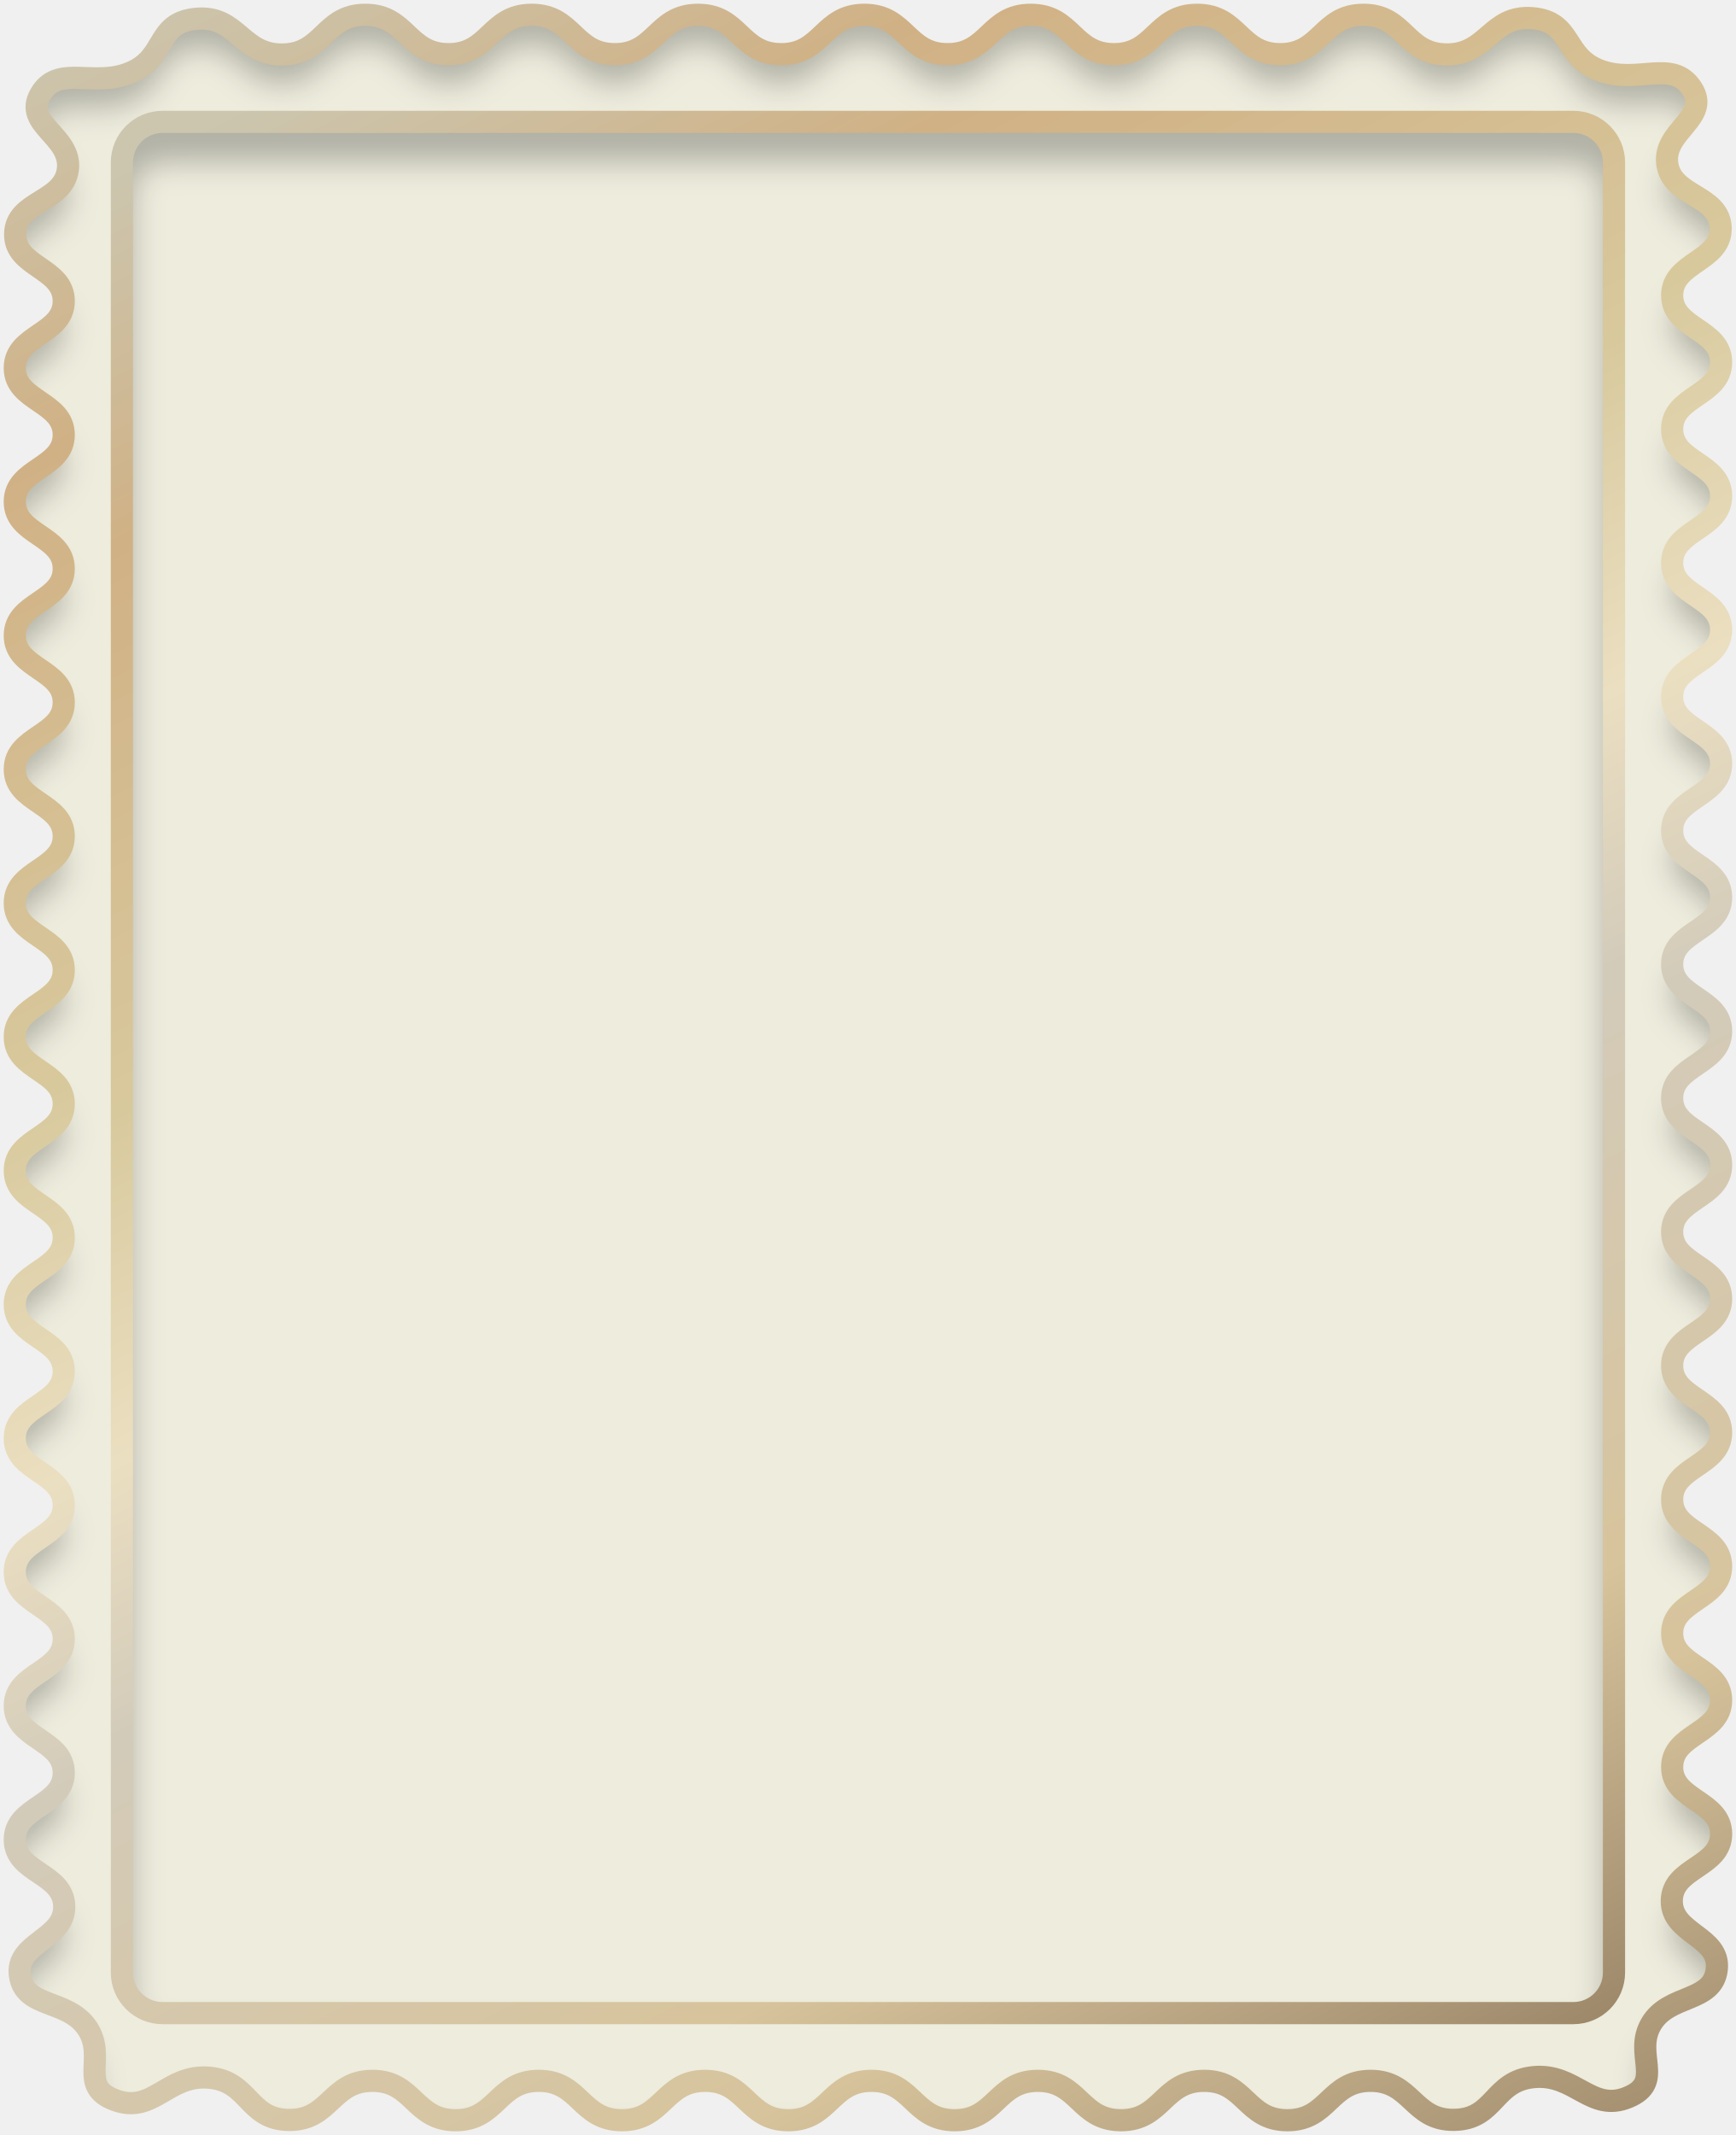
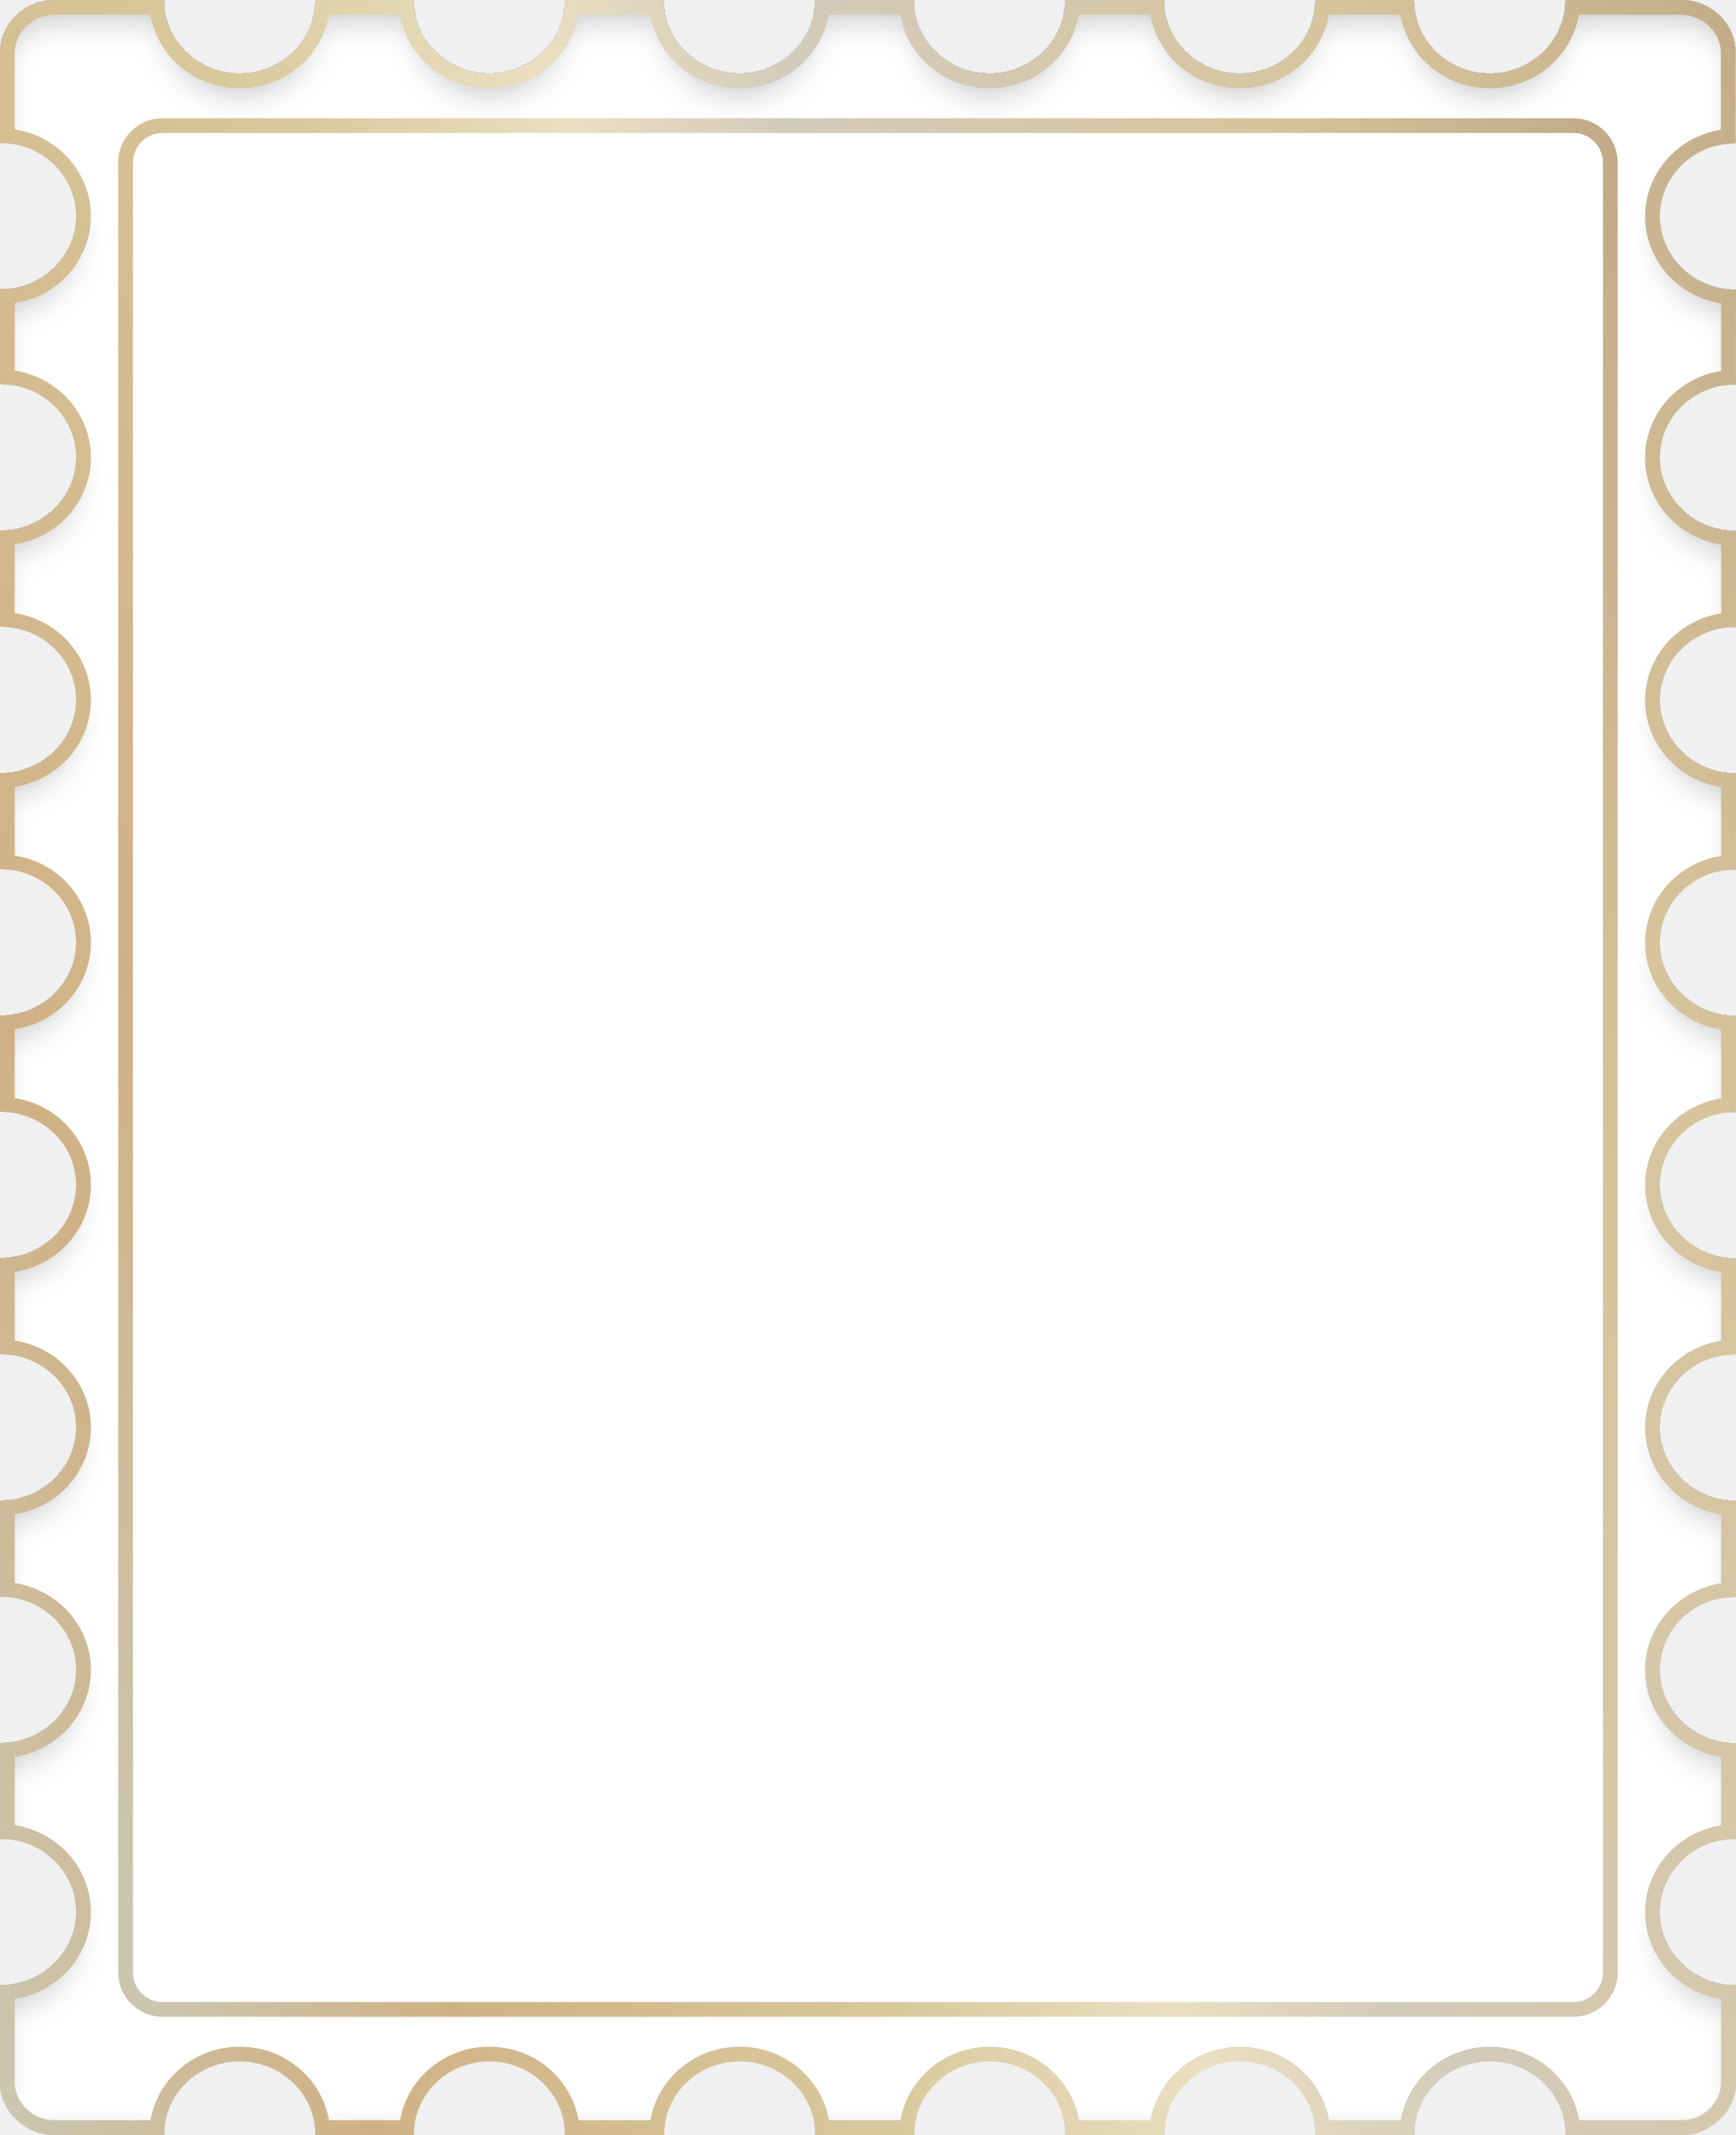
<svg xmlns="http://www.w3.org/2000/svg" width="235" height="289" viewBox="0 0 235 289" fill="none">
-   <g filter="url(#filter0_i_3924_2617)">
-     <path fill-rule="evenodd" clip-rule="evenodd" d="M8.628 40.752C8.628 36.224 1.968 36.185 2.05 31.658C2.132 27.131 8.632 27.423 9.188 22.918C9.745 18.412 3.087 16.854 5.476 12.754C7.865 8.655 12.644 11.913 17.646 9.836C22.649 7.758 20.999 3.037 26.595 2.54C32.192 2.044 32.627 7.456 38.256 7.379C43.885 7.302 43.829 2 49.459 2C55.089 2 55.09 7.33 60.72 7.33C66.35 7.33 66.35 2 71.98 2C77.61 2 77.61 7.33 83.24 7.33C88.87 7.33 88.87 2 94.5 2C100.13 2 100.13 7.33 105.761 7.33C111.391 7.33 111.391 2 117.021 2C122.651 2 122.651 7.33 128.281 7.33C133.911 7.33 133.911 2 139.541 2C145.171 2 145.171 7.33 150.802 7.33C156.432 7.33 156.432 2 162.062 2C167.692 2 167.692 7.33 173.322 7.33C178.952 7.33 178.952 2 184.582 2C190.212 2 190.167 7.304 195.796 7.367C201.426 7.43 201.801 2.024 207.405 2.457C213.009 2.891 211.515 7.684 216.641 9.558C221.766 11.431 226.374 7.947 229.02 11.944C231.666 15.94 225.078 17.691 225.715 22.19C226.353 26.688 232.834 26.352 232.935 30.879C233.035 35.405 226.371 35.454 226.372 39.981C226.372 44.509 233 44.509 233 49.036C233 53.564 226.372 53.564 226.372 58.091C226.372 62.619 233 62.619 233 67.146C233 71.674 226.372 71.674 226.372 76.201C226.372 80.729 233 80.729 233 85.257C233 89.784 226.372 89.784 226.372 94.312C226.372 98.839 233 98.839 233 103.367C233 107.894 226.372 107.894 226.372 112.422C226.372 116.949 233 116.949 233 121.477C233 126.004 226.372 126.004 226.372 130.532C226.372 135.06 233 135.06 233 139.587C233 144.115 226.372 144.115 226.372 148.642C226.372 153.17 233 153.17 233 157.697C233 162.225 226.372 162.225 226.372 166.752C226.372 171.28 233 171.28 233 175.808C233 180.335 226.372 180.335 226.372 184.863C226.372 189.39 233 189.39 233 193.918C233 198.445 226.372 198.445 226.372 202.973C226.372 207.5 233 207.5 233 212.028C233 216.555 226.372 216.555 226.372 221.083C226.372 225.611 233 225.611 233 230.138C233 234.666 226.372 234.666 226.372 239.193C226.372 243.721 233 243.721 233 248.248C233 252.776 226.405 252.737 226.323 257.264C226.24 261.791 232.964 262.104 232.408 266.609C231.851 271.115 225.911 269.884 223.522 273.984C221.133 278.083 225.398 281.823 220.395 283.9C215.393 285.978 213.274 280.665 207.678 281.161C202.082 281.658 202.486 286.873 196.857 286.951C191.228 287.028 191.17 281.669 185.54 281.67C179.91 281.67 179.91 287 174.28 287C168.65 287 168.65 281.67 163.02 281.67C157.39 281.67 157.39 287 151.76 287C146.13 287 146.13 281.67 140.5 281.67C134.869 281.67 134.869 287 129.239 287C123.609 287 123.609 281.67 117.979 281.67C112.349 281.67 112.349 287 106.719 287C101.089 287 101.089 281.67 95.459 281.67C89.829 281.67 89.829 287 84.198 287C78.568 287 78.568 281.67 72.938 281.67C67.308 281.67 67.308 287 61.678 287C56.048 287 56.048 281.67 50.418 281.67C44.788 281.67 44.741 287.026 39.112 286.963C33.482 286.9 33.833 281.67 28.229 281.237C22.625 280.803 20.742 286.168 15.616 284.295C10.491 282.421 14.476 278.548 11.831 274.552C9.185 270.555 3.336 271.912 2.699 267.414C2.061 262.915 8.793 262.553 8.693 258.026C8.592 253.499 2 253.547 2 249.019C2 244.492 8.628 244.491 8.628 239.964C8.628 235.436 2 235.436 2 230.909C2 226.381 8.628 226.381 8.628 221.854C8.628 217.326 2 217.326 2 212.799C2 208.271 8.628 208.271 8.628 203.743C8.628 199.216 2 199.216 2 194.688C2 190.161 8.628 190.161 8.628 185.633C8.628 181.106 2 181.106 2 176.578C2 172.051 8.628 172.051 8.628 167.523C8.628 162.995 2 162.995 2 158.468C2 153.94 8.628 153.94 8.628 149.413C8.628 144.885 2 144.885 2 140.358C2 135.83 8.628 135.83 8.628 131.303C8.628 126.775 2 126.775 2 122.247C2 117.72 8.628 117.72 8.628 113.192C8.628 108.665 2 108.665 2 104.137C2 99.61 8.628 99.61 8.628 95.082C8.628 90.555 2 90.555 2 86.027C2 81.499 8.628 81.499 8.628 76.972C8.628 72.444 2 72.444 2 67.917C2 63.389 8.628 63.389 8.628 58.862C8.628 54.334 2 54.334 2 49.807C2 45.279 8.628 45.279 8.628 40.752Z" fill="#EDECDD" />
+   <mask id="path-1-inside-1_5624_11607" fill="white">
+     <path d="M234.949 19.405H234.962V7.184C234.962 3.227 231.62 0 227.5 0H211.911V0.05C211.911 5.52 207.319 9.957 201.669 9.957C196.019 9.957 191.427 5.508 191.427 0.05V0H178.053V0.05C178.053 5.52 173.461 9.957 167.811 9.957C162.161 9.957 157.569 5.508 157.569 0.05V0H144.195V0.05C144.195 5.52 139.603 9.957 133.953 9.957C128.303 9.957 123.711 5.508 123.711 0.05V0H110.337V0.05C110.337 5.52 105.745 9.957 100.095 9.957C94.445 9.957 89.853 5.508 89.853 0.05V0H76.478V0.05C76.478 5.52 71.887 9.957 66.237 9.957C60.586 9.957 55.995 5.508 55.995 0.05V0H42.684V0.05C42.684 5.52 38.093 9.957 32.442 9.957C26.792 9.957 22.201 5.508 22.201 0.05V0H7.461C3.342 0 0 3.227 0 7.184L0 19.367H0.064C5.714 19.367 10.306 23.816 10.306 29.274C10.306 34.731 5.714 39.18 0.064 39.18H0L0 52.016H0.064C5.714 52.016 10.306 56.465 10.306 61.922C10.306 67.38 5.714 71.829 0.064 71.829H0L0 84.841H0.064C5.714 84.841 10.306 89.277 10.306 94.747C10.306 100.217 5.714 104.653 0.064 104.653H0L0 117.665H0.064C5.714 117.665 10.306 122.101 10.306 127.571C10.306 133.041 5.714 137.478 0.064 137.478H0L0 150.489H0.064C5.714 150.489 10.306 154.926 10.306 160.396C10.306 165.866 5.714 170.302 0.064 170.302H0L0 183.314H0.064C5.714 183.314 10.306 187.763 10.306 193.22C10.306 198.69 5.714 203.126 0.064 203.126H0L0 216.138H0.064C5.714 216.138 10.306 220.587 10.306 226.044C10.306 231.514 5.714 235.951 0.064 235.951H0L0 248.912H0.064C5.714 248.912 10.306 253.361 10.306 258.818C10.306 264.288 5.714 268.725 0.064 268.725H0L0 281.816C0 285.773 3.342 289 7.461 289H22.213V288.95C22.213 283.48 26.805 279.043 32.455 279.043C38.105 279.043 42.697 283.492 42.697 288.95V289H56.008V288.95C56.008 283.48 60.599 279.043 66.249 279.043C71.9 279.043 76.491 283.492 76.491 288.95V289H89.891V288.95C89.891 283.48 94.483 279.043 100.133 279.043C105.783 279.043 110.375 283.492 110.375 288.95V289H123.749V288.95C123.749 283.48 128.341 279.043 133.991 279.043C139.641 279.043 144.233 283.492 144.233 288.95V289H157.607V288.95C157.607 283.48 162.199 279.043 167.849 279.043C173.499 279.043 178.091 283.492 178.091 288.95V289H191.465V288.95C191.465 283.48 196.057 279.043 201.707 279.043C207.357 279.043 211.949 283.492 211.949 288.95V289H227.539C231.658 289 235 285.773 235 281.816V268.75H234.949C229.299 268.75 224.707 264.301 224.707 258.844C224.707 253.374 229.299 248.937 234.949 248.937H235V235.976H234.949C229.299 235.976 224.707 231.527 224.707 226.07C224.707 220.6 229.299 216.163 234.949 216.163H235V203.152H234.949C229.299 203.152 224.707 198.703 224.707 193.245C224.707 187.775 229.299 183.339 234.949 183.339H235V170.34H234.949C229.299 170.34 224.707 165.891 224.707 160.433C224.707 154.976 229.299 150.527 234.949 150.527H235V137.516H234.949C229.299 137.516 224.707 133.066 224.707 127.609C224.707 122.152 229.299 117.703 234.949 117.703H235V104.691H234.949C229.299 104.691 224.707 100.242 224.707 94.785C224.707 89.327 229.299 84.878 234.949 84.878H235V71.867H234.949C229.299 71.867 224.707 67.43 224.707 61.96C224.707 56.49 229.299 52.054 234.949 52.054H235V39.218H234.949C229.299 39.218 224.707 34.782 224.707 29.312C224.707 23.842 229.299 19.405 234.949 19.405Z" />
+   </mask>
+   <g filter="url(#filter0_i_5624_11607)">
+     <path d="M234.949 19.405H234.962V7.184C234.962 3.227 231.62 0 227.5 0H211.911V0.05C211.911 5.52 207.319 9.957 201.669 9.957C196.019 9.957 191.427 5.508 191.427 0.05V0H178.053V0.05C178.053 5.52 173.461 9.957 167.811 9.957C162.161 9.957 157.569 5.508 157.569 0.05V0H144.195V0.05C144.195 5.52 139.603 9.957 133.953 9.957C128.303 9.957 123.711 5.508 123.711 0.05V0H110.337V0.05C110.337 5.52 105.745 9.957 100.095 9.957C94.445 9.957 89.853 5.508 89.853 0.05V0H76.478V0.05C76.478 5.52 71.887 9.957 66.237 9.957C60.586 9.957 55.995 5.508 55.995 0.05V0H42.684V0.05C42.684 5.52 38.093 9.957 32.442 9.957C26.792 9.957 22.201 5.508 22.201 0.05V0H7.461C3.342 0 0 3.227 0 7.184L0 19.367H0.064C5.714 19.367 10.306 23.816 10.306 29.274C10.306 34.731 5.714 39.18 0.064 39.18H0L0 52.016H0.064C5.714 52.016 10.306 56.465 10.306 61.922C10.306 67.38 5.714 71.829 0.064 71.829H0L0 84.841H0.064C5.714 84.841 10.306 89.277 10.306 94.747C10.306 100.217 5.714 104.653 0.064 104.653H0L0 117.665H0.064C5.714 117.665 10.306 122.101 10.306 127.571C10.306 133.041 5.714 137.478 0.064 137.478H0L0 150.489H0.064C5.714 150.489 10.306 154.926 10.306 160.396C10.306 165.866 5.714 170.302 0.064 170.302H0L0 183.314H0.064C5.714 183.314 10.306 187.763 10.306 193.22C10.306 198.69 5.714 203.126 0.064 203.126H0L0 216.138H0.064C5.714 216.138 10.306 220.587 10.306 226.044C10.306 231.514 5.714 235.951 0.064 235.951H0L0 248.912H0.064C5.714 248.912 10.306 253.361 10.306 258.818C10.306 264.288 5.714 268.725 0.064 268.725H0L0 281.816C0 285.773 3.342 289 7.461 289H22.213V288.95C22.213 283.48 26.805 279.043 32.455 279.043C38.105 279.043 42.697 283.492 42.697 288.95V289H56.008V288.95C56.008 283.48 60.599 279.043 66.249 279.043C71.9 279.043 76.491 283.492 76.491 288.95V289H89.891V288.95C89.891 283.48 94.483 279.043 100.133 279.043C105.783 279.043 110.375 283.492 110.375 288.95V289H123.749V288.95C123.749 283.48 128.341 279.043 133.991 279.043C139.641 279.043 144.233 283.492 144.233 288.95V289H157.607V288.95C157.607 283.48 162.199 279.043 167.849 279.043C173.499 279.043 178.091 283.492 178.091 288.95V289H191.465V288.95C191.465 283.48 196.057 279.043 201.707 279.043C207.357 279.043 211.949 283.492 211.949 288.95V289H227.539C231.658 289 235 285.773 235 281.816V268.75H234.949C229.299 268.75 224.707 264.301 224.707 258.844C224.707 253.374 229.299 248.937 234.949 248.937H235V235.976H234.949C229.299 235.976 224.707 231.527 224.707 226.07C224.707 220.6 229.299 216.163 234.949 216.163H235V203.152H234.949C229.299 203.152 224.707 198.703 224.707 193.245C224.707 187.775 229.299 183.339 234.949 183.339H235V170.34H234.949C229.299 170.34 224.707 165.891 224.707 160.433C224.707 154.976 229.299 150.527 234.949 150.527H235V137.516H234.949C229.299 137.516 224.707 133.066 224.707 127.609C224.707 122.152 229.299 117.703 234.949 117.703H235V104.691H234.949C229.299 104.691 224.707 100.242 224.707 94.785C224.707 89.327 229.299 84.878 234.949 84.878H235V71.867H234.949C229.299 71.867 224.707 67.43 224.707 61.96C224.707 56.49 229.299 52.054 234.949 52.054H235V39.218H234.949C229.299 39.218 224.707 34.782 224.707 29.312C224.707 23.842 229.299 19.405 234.949 19.405Z" fill="white" />
  </g>
-   <path fill-rule="evenodd" clip-rule="evenodd" d="M8.628 40.752C8.628 36.224 1.968 36.185 2.05 31.658C2.132 27.131 8.632 27.423 9.188 22.918C9.745 18.412 3.087 16.854 5.476 12.754C7.865 8.655 12.644 11.913 17.646 9.836C22.649 7.758 20.999 3.037 26.595 2.54C32.192 2.044 32.627 7.456 38.256 7.379C43.885 7.302 43.829 2 49.459 2C55.089 2 55.09 7.33 60.72 7.33C66.35 7.33 66.35 2 71.98 2C77.61 2 77.61 7.33 83.24 7.33C88.87 7.33 88.87 2 94.5 2C100.13 2 100.13 7.33 105.761 7.33C111.391 7.33 111.391 2 117.021 2C122.651 2 122.651 7.33 128.281 7.33C133.911 7.33 133.911 2 139.541 2C145.171 2 145.171 7.33 150.802 7.33C156.432 7.33 156.432 2 162.062 2C167.692 2 167.692 7.33 173.322 7.33C178.952 7.33 178.952 2 184.582 2C190.212 2 190.167 7.304 195.796 7.367C201.426 7.43 201.801 2.024 207.405 2.457C213.009 2.891 211.515 7.684 216.641 9.558C221.766 11.431 226.374 7.947 229.02 11.944C231.666 15.94 225.078 17.691 225.715 22.19C226.353 26.688 232.834 26.352 232.935 30.879C233.035 35.405 226.371 35.454 226.372 39.981C226.372 44.509 233 44.509 233 49.036C233 53.564 226.372 53.564 226.372 58.091C226.372 62.619 233 62.619 233 67.146C233 71.674 226.372 71.674 226.372 76.201C226.372 80.729 233 80.729 233 85.257C233 89.784 226.372 89.784 226.372 94.312C226.372 98.839 233 98.839 233 103.367C233 107.894 226.372 107.894 226.372 112.422C226.372 116.949 233 116.949 233 121.477C233 126.004 226.372 126.004 226.372 130.532C226.372 135.06 233 135.06 233 139.587C233 144.115 226.372 144.115 226.372 148.642C226.372 153.17 233 153.17 233 157.697C233 162.225 226.372 162.225 226.372 166.752C226.372 171.28 233 171.28 233 175.808C233 180.335 226.372 180.335 226.372 184.863C226.372 189.39 233 189.39 233 193.918C233 198.445 226.372 198.445 226.372 202.973C226.372 207.5 233 207.5 233 212.028C233 216.555 226.372 216.555 226.372 221.083C226.372 225.611 233 225.611 233 230.138C233 234.666 226.372 234.666 226.372 239.193C226.372 243.721 233 243.721 233 248.248C233 252.776 226.405 252.737 226.323 257.264C226.24 261.791 232.964 262.104 232.408 266.609C231.851 271.115 225.911 269.884 223.522 273.984C221.133 278.083 225.398 281.823 220.395 283.9C215.393 285.978 213.274 280.665 207.678 281.161C202.082 281.658 202.486 286.873 196.857 286.951C191.228 287.028 191.17 281.669 185.54 281.67C179.91 281.67 179.91 287 174.28 287C168.65 287 168.65 281.67 163.02 281.67C157.39 281.67 157.39 287 151.76 287C146.13 287 146.13 281.67 140.5 281.67C134.869 281.67 134.869 287 129.239 287C123.609 287 123.609 281.67 117.979 281.67C112.349 281.67 112.349 287 106.719 287C101.089 287 101.089 281.67 95.459 281.67C89.829 281.67 89.829 287 84.198 287C78.568 287 78.568 281.67 72.938 281.67C67.308 281.67 67.308 287 61.678 287C56.048 287 56.048 281.67 50.418 281.67C44.788 281.67 44.741 287.026 39.112 286.963C33.482 286.9 33.833 281.67 28.229 281.237C22.625 280.803 20.742 286.168 15.616 284.295C10.491 282.421 14.476 278.548 11.831 274.552C9.185 270.555 3.336 271.912 2.699 267.414C2.061 262.915 8.793 262.553 8.693 258.026C8.592 253.499 2 253.547 2 249.019C2 244.492 8.628 244.491 8.628 239.964C8.628 235.436 2 235.436 2 230.909C2 226.381 8.628 226.381 8.628 221.854C8.628 217.326 2 217.326 2 212.799C2 208.271 8.628 208.271 8.628 203.743C8.628 199.216 2 199.216 2 194.688C2 190.161 8.628 190.161 8.628 185.633C8.628 181.106 2 181.106 2 176.578C2 172.051 8.628 172.051 8.628 167.523C8.628 162.995 2 162.995 2 158.468C2 153.94 8.628 153.94 8.628 149.413C8.628 144.885 2 144.885 2 140.358C2 135.83 8.628 135.83 8.628 131.303C8.628 126.775 2 126.775 2 122.247C2 117.72 8.628 117.72 8.628 113.192C8.628 108.665 2 108.665 2 104.137C2 99.61 8.628 99.61 8.628 95.082C8.628 90.555 2 90.555 2 86.027C2 81.499 8.628 81.499 8.628 76.972C8.628 72.444 2 72.444 2 67.917C2 63.389 8.628 63.389 8.628 58.862C8.628 54.334 2 54.334 2 49.807C2 45.279 8.628 45.279 8.628 40.752Z" stroke="url(#paint0_linear_3924_2617)" stroke-width="3" />
-   <g filter="url(#filter1_i_3924_2617)">
-     <rect x="18" y="18" width="199" height="253" rx="4" fill="#EDECDD" />
-   </g>
-   <rect x="16.5" y="16.5" width="202" height="256" rx="5.5" stroke="url(#paint1_linear_3924_2617)" stroke-width="3" />
+   <path d="M234.949 19.405H234.962V7.184C234.962 3.227 231.62 0 227.5 0H211.911V0.05C211.911 5.52 207.319 9.957 201.669 9.957C196.019 9.957 191.427 5.508 191.427 0.05V0H178.053V0.05C178.053 5.52 173.461 9.957 167.811 9.957C162.161 9.957 157.569 5.508 157.569 0.05V0H144.195V0.05C144.195 5.52 139.603 9.957 133.953 9.957C128.303 9.957 123.711 5.508 123.711 0.05V0H110.337V0.05C110.337 5.52 105.745 9.957 100.095 9.957C94.445 9.957 89.853 5.508 89.853 0.05V0H76.478V0.05C76.478 5.52 71.887 9.957 66.237 9.957C60.586 9.957 55.995 5.508 55.995 0.05V0H42.684V0.05C42.684 5.52 38.093 9.957 32.442 9.957C26.792 9.957 22.201 5.508 22.201 0.05V0H7.461C3.342 0 0 3.227 0 7.184L0 19.367H0.064C5.714 19.367 10.306 23.816 10.306 29.274C10.306 34.731 5.714 39.18 0.064 39.18H0L0 52.016H0.064C5.714 52.016 10.306 56.465 10.306 61.922C10.306 67.38 5.714 71.829 0.064 71.829H0L0 84.841H0.064C5.714 84.841 10.306 89.277 10.306 94.747C10.306 100.217 5.714 104.653 0.064 104.653H0L0 117.665H0.064C5.714 117.665 10.306 122.101 10.306 127.571C10.306 133.041 5.714 137.478 0.064 137.478H0L0 150.489H0.064C5.714 150.489 10.306 154.926 10.306 160.396C10.306 165.866 5.714 170.302 0.064 170.302H0L0 183.314H0.064C5.714 183.314 10.306 187.763 10.306 193.22C10.306 198.69 5.714 203.126 0.064 203.126H0L0 216.138H0.064C5.714 216.138 10.306 220.587 10.306 226.044C10.306 231.514 5.714 235.951 0.064 235.951H0L0 248.912H0.064C5.714 248.912 10.306 253.361 10.306 258.818C10.306 264.288 5.714 268.725 0.064 268.725H0L0 281.816C0 285.773 3.342 289 7.461 289H22.213V288.95C22.213 283.48 26.805 279.043 32.455 279.043C38.105 279.043 42.697 283.492 42.697 288.95V289H56.008V288.95C56.008 283.48 60.599 279.043 66.249 279.043C71.9 279.043 76.491 283.492 76.491 288.95V289H89.891V288.95C89.891 283.48 94.483 279.043 100.133 279.043C105.783 279.043 110.375 283.492 110.375 288.95V289H123.749V288.95C123.749 283.48 128.341 279.043 133.991 279.043C139.641 279.043 144.233 283.492 144.233 288.95V289H157.607V288.95C157.607 283.48 162.199 279.043 167.849 279.043C173.499 279.043 178.091 283.492 178.091 288.95V289H191.465V288.95C191.465 283.48 196.057 279.043 201.707 279.043C207.357 279.043 211.949 283.492 211.949 288.95V289H227.539C231.658 289 235 285.773 235 281.816V268.75H234.949C229.299 268.75 224.707 264.301 224.707 258.844C224.707 253.374 229.299 248.937 234.949 248.937H235V235.976H234.949C229.299 235.976 224.707 231.527 224.707 226.07C224.707 220.6 229.299 216.163 234.949 216.163H235V203.152H234.949C229.299 203.152 224.707 198.703 224.707 193.245C224.707 187.775 229.299 183.339 234.949 183.339H235V170.34H234.949C229.299 170.34 224.707 165.891 224.707 160.433C224.707 154.976 229.299 150.527 234.949 150.527H235V137.516H234.949C229.299 137.516 224.707 133.066 224.707 127.609C224.707 122.152 229.299 117.703 234.949 117.703H235V104.691H234.949C229.299 104.691 224.707 100.242 224.707 94.785C224.707 89.327 229.299 84.878 234.949 84.878H235V71.867H234.949C229.299 71.867 224.707 67.43 224.707 61.96C224.707 56.49 229.299 52.054 234.949 52.054H235V39.218H234.949C229.299 39.218 224.707 34.782 224.707 29.312C224.707 23.842 229.299 19.405 234.949 19.405Z" stroke="url(#paint0_linear_5624_11607)" stroke-width="4" mask="url(#path-1-inside-1_5624_11607)" />
+   <path d="M17 22L17.007 21.743C17.14 19.101 19.325 17 22 17H213C215.761 17 218 19.239 218 22L218 267C218 269.761 215.761 272 213 272H22C19.239 272 17 269.761 17 267L17 22Z" fill="white" stroke="url(#paint1_linear_5624_11607)" stroke-width="2" />
  <defs>
-     <filter id="filter0_i_3924_2617" x="0.5" y="0.5" width="234" height="292" filterUnits="userSpaceOnUse" color-interpolation-filters="sRGB">
+     <filter id="filter0_i_5624_11607" x="0" y="0" width="235" height="292" filterUnits="userSpaceOnUse" color-interpolation-filters="sRGB">
      <feFlood flood-opacity="0" result="BackgroundImageFix" />
      <feBlend mode="normal" in="SourceGraphic" in2="BackgroundImageFix" result="shape" />
      <feColorMatrix in="SourceAlpha" type="matrix" values="0 0 0 0 0 0 0 0 0 0 0 0 0 0 0 0 0 0 127 0" result="hardAlpha" />
-       <feOffset dy="4" />
+       <feOffset dy="3" />
      <feGaussianBlur stdDeviation="2" />
      <feComposite in2="hardAlpha" operator="arithmetic" k2="-1" k3="1" />
-       <feColorMatrix type="matrix" values="0 0 0 0 0 0 0 0 0 0 0 0 0 0 0 0 0 0 0.25 0" />
-       <feBlend mode="normal" in2="shape" result="effect1_innerShadow_3924_2617" />
+       <feColorMatrix type="matrix" values="0 0 0 0 0 0 0 0 0 0 0 0 0 0 0 0 0 0 0.2 0" />
+       <feBlend mode="normal" in2="shape" result="effect1_innerShadow_5624_11607" />
    </filter>
-     <filter id="filter1_i_3924_2617" x="15" y="15" width="205" height="263" filterUnits="userSpaceOnUse" color-interpolation-filters="sRGB">
-       <feFlood flood-opacity="0" result="BackgroundImageFix" />
-       <feBlend mode="normal" in="SourceGraphic" in2="BackgroundImageFix" result="shape" />
-       <feColorMatrix in="SourceAlpha" type="matrix" values="0 0 0 0 0 0 0 0 0 0 0 0 0 0 0 0 0 0 127 0" result="hardAlpha" />
-       <feOffset dy="4" />
-       <feGaussianBlur stdDeviation="2" />
-       <feComposite in2="hardAlpha" operator="arithmetic" k2="-1" k3="1" />
-       <feColorMatrix type="matrix" values="0 0 0 0 0 0 0 0 0 0 0 0 0 0 0 0 0 0 0.25 0" />
-       <feBlend mode="normal" in2="shape" result="effect1_innerShadow_3924_2617" />
-     </filter>
-     <linearGradient id="paint0_linear_3924_2617" x1="10.414" y1="2" x2="170.179" y2="321.276" gradientUnits="userSpaceOnUse">
+     <linearGradient id="paint0_linear_5624_11607" x1="-5.1274e-07" y1="278.473" x2="296.891" y2="180.558" gradientUnits="userSpaceOnUse">
      <stop stop-color="#CCC6AF" />
      <stop offset="0.144" stop-color="#D0B185" />
      <stop offset="0.361" stop-color="#D8C99D" />
      <stop offset="0.494" stop-color="#EBDFC1" />
      <stop offset="0.599" stop-color="#D3CBBA" />
      <stop offset="0.828" stop-color="#D7C49C" />
-       <stop offset="1" stop-color="#9D886A" />
+       <stop offset="1" stop-color="#C2AA87" />
    </linearGradient>
-     <linearGradient id="paint1_linear_3924_2617" x1="25.248" y1="18" x2="169.608" y2="297.959" gradientUnits="userSpaceOnUse">
+     <linearGradient id="paint1_linear_5624_11607" x1="18" y1="261.785" x2="271.006" y2="181.071" gradientUnits="userSpaceOnUse">
      <stop stop-color="#CCC6AF" />
      <stop offset="0.144" stop-color="#D0B185" />
      <stop offset="0.361" stop-color="#D8C99D" />
      <stop offset="0.494" stop-color="#EBDFC1" />
      <stop offset="0.599" stop-color="#D3CBBA" />
      <stop offset="0.828" stop-color="#D7C49C" />
-       <stop offset="1" stop-color="#9D886A" />
+       <stop offset="1" stop-color="#C2AA87" />
    </linearGradient>
  </defs>
</svg>
